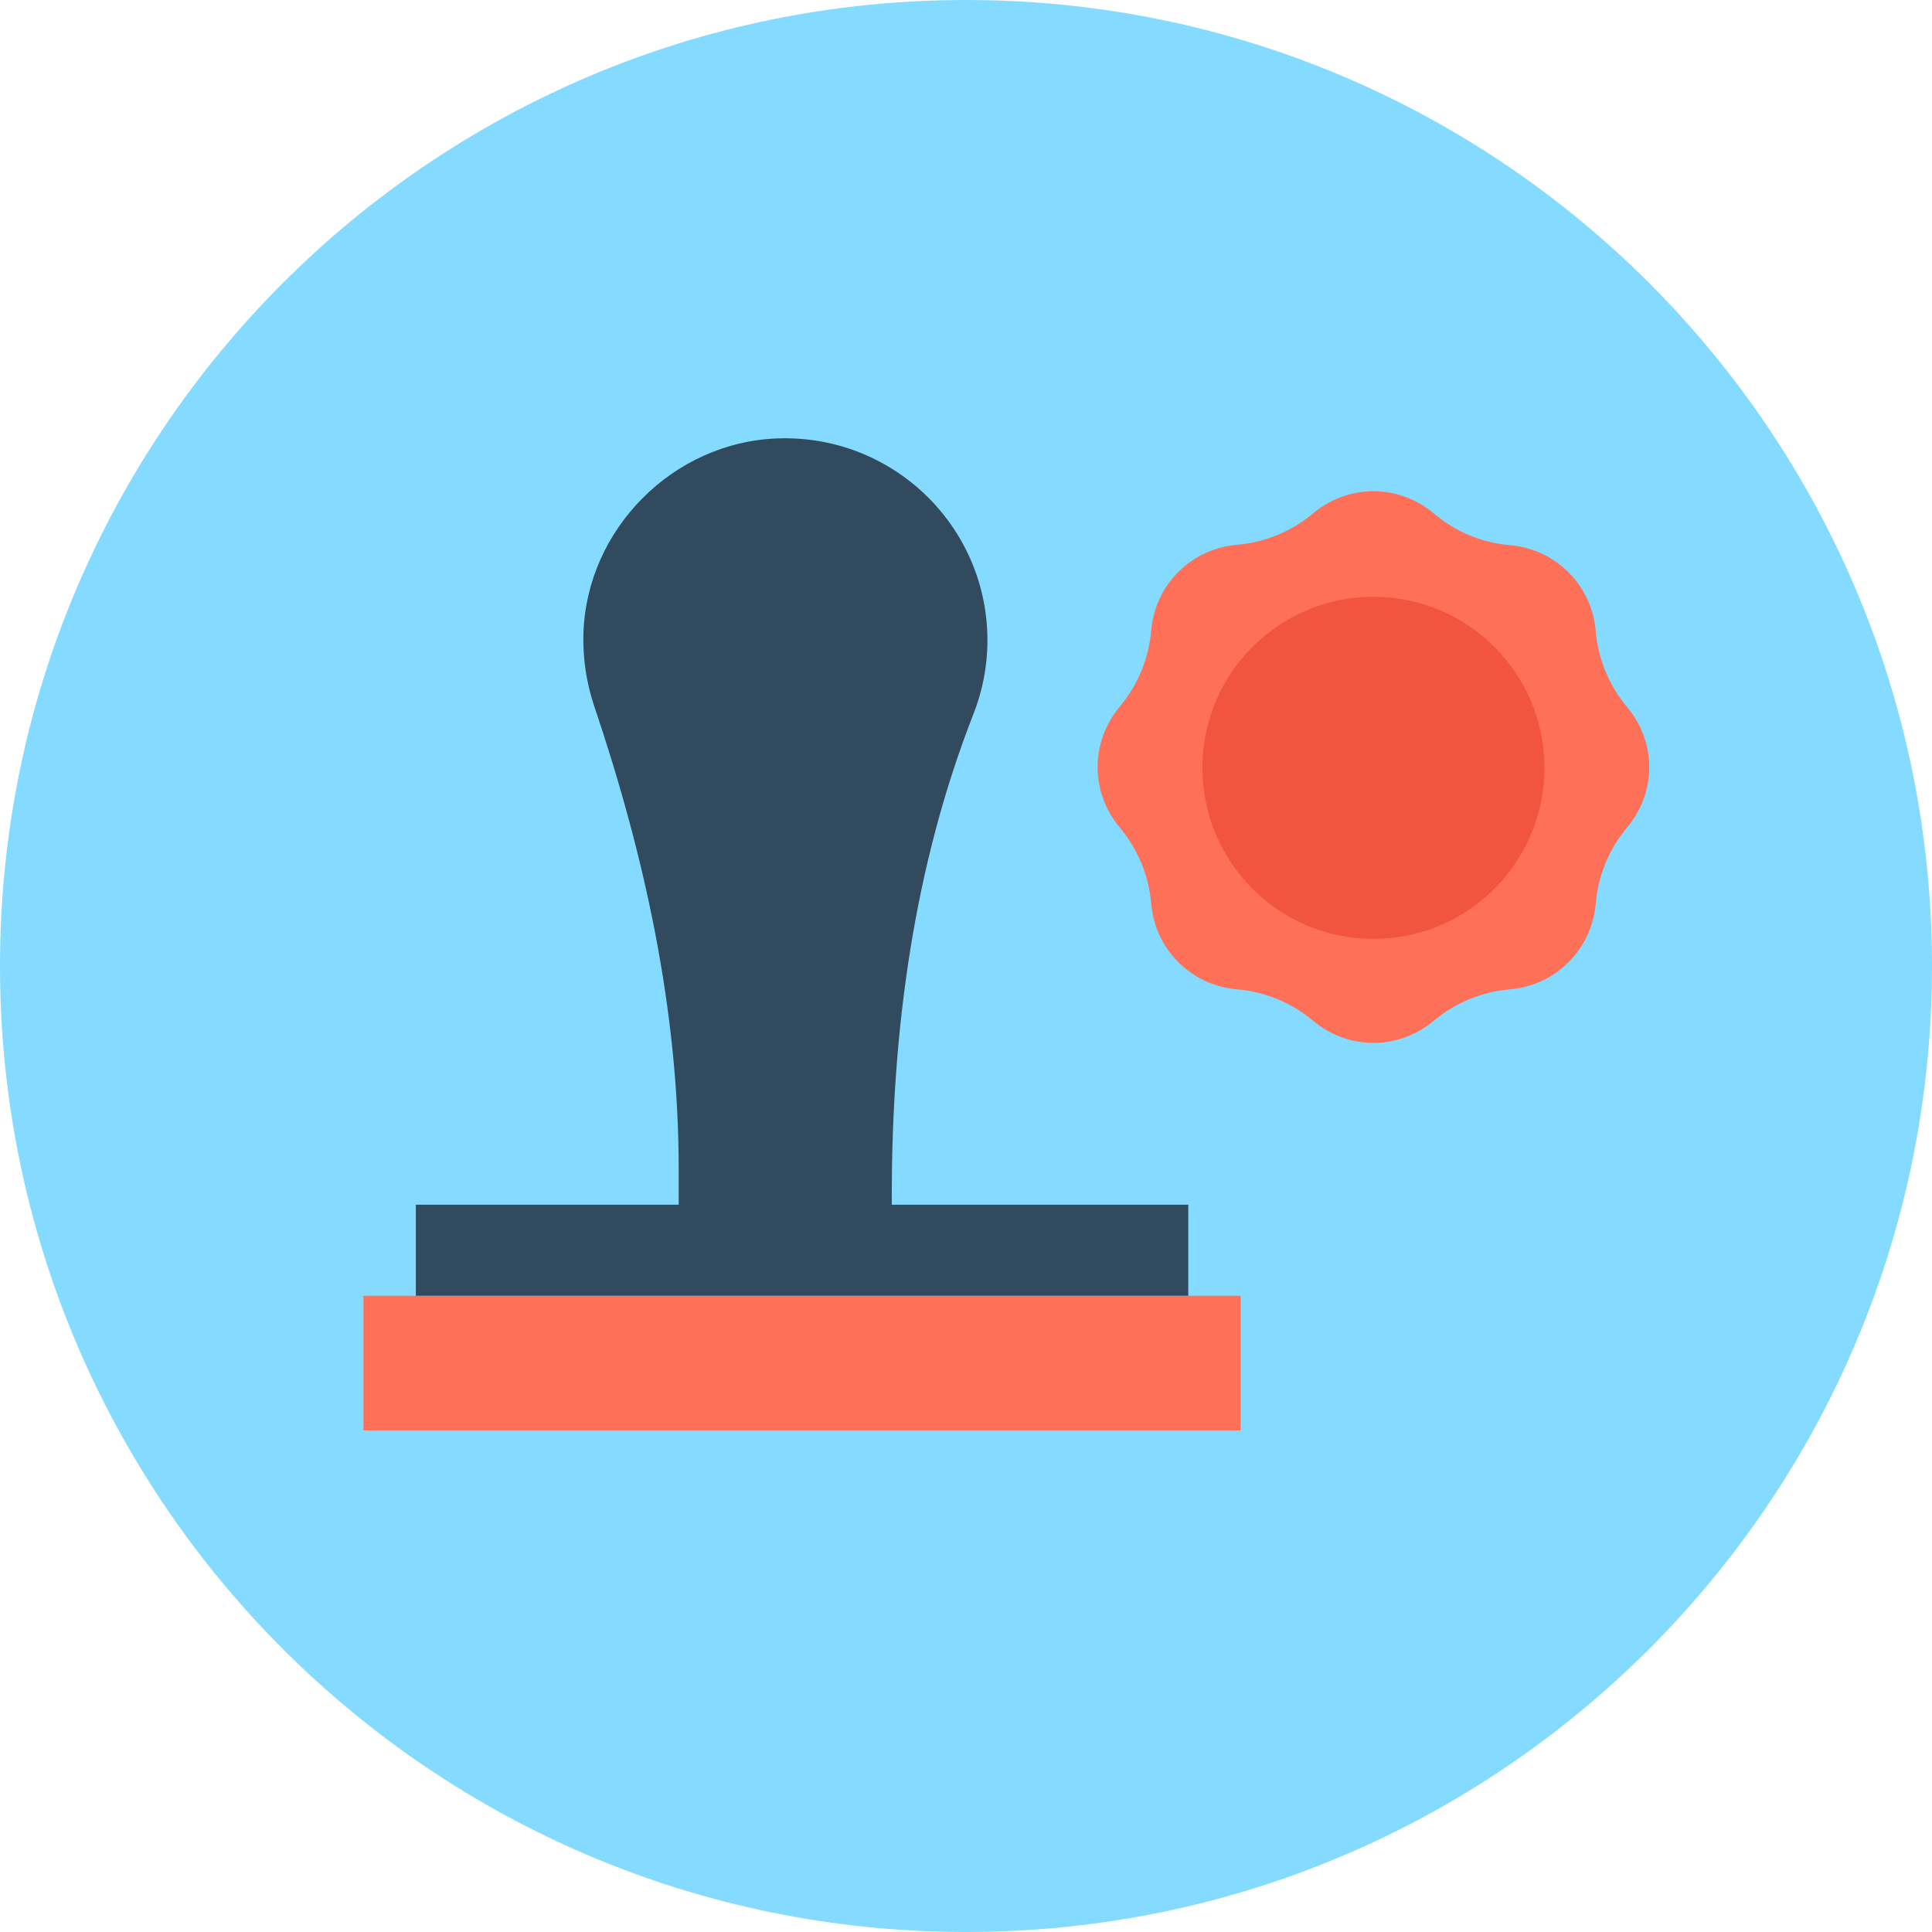
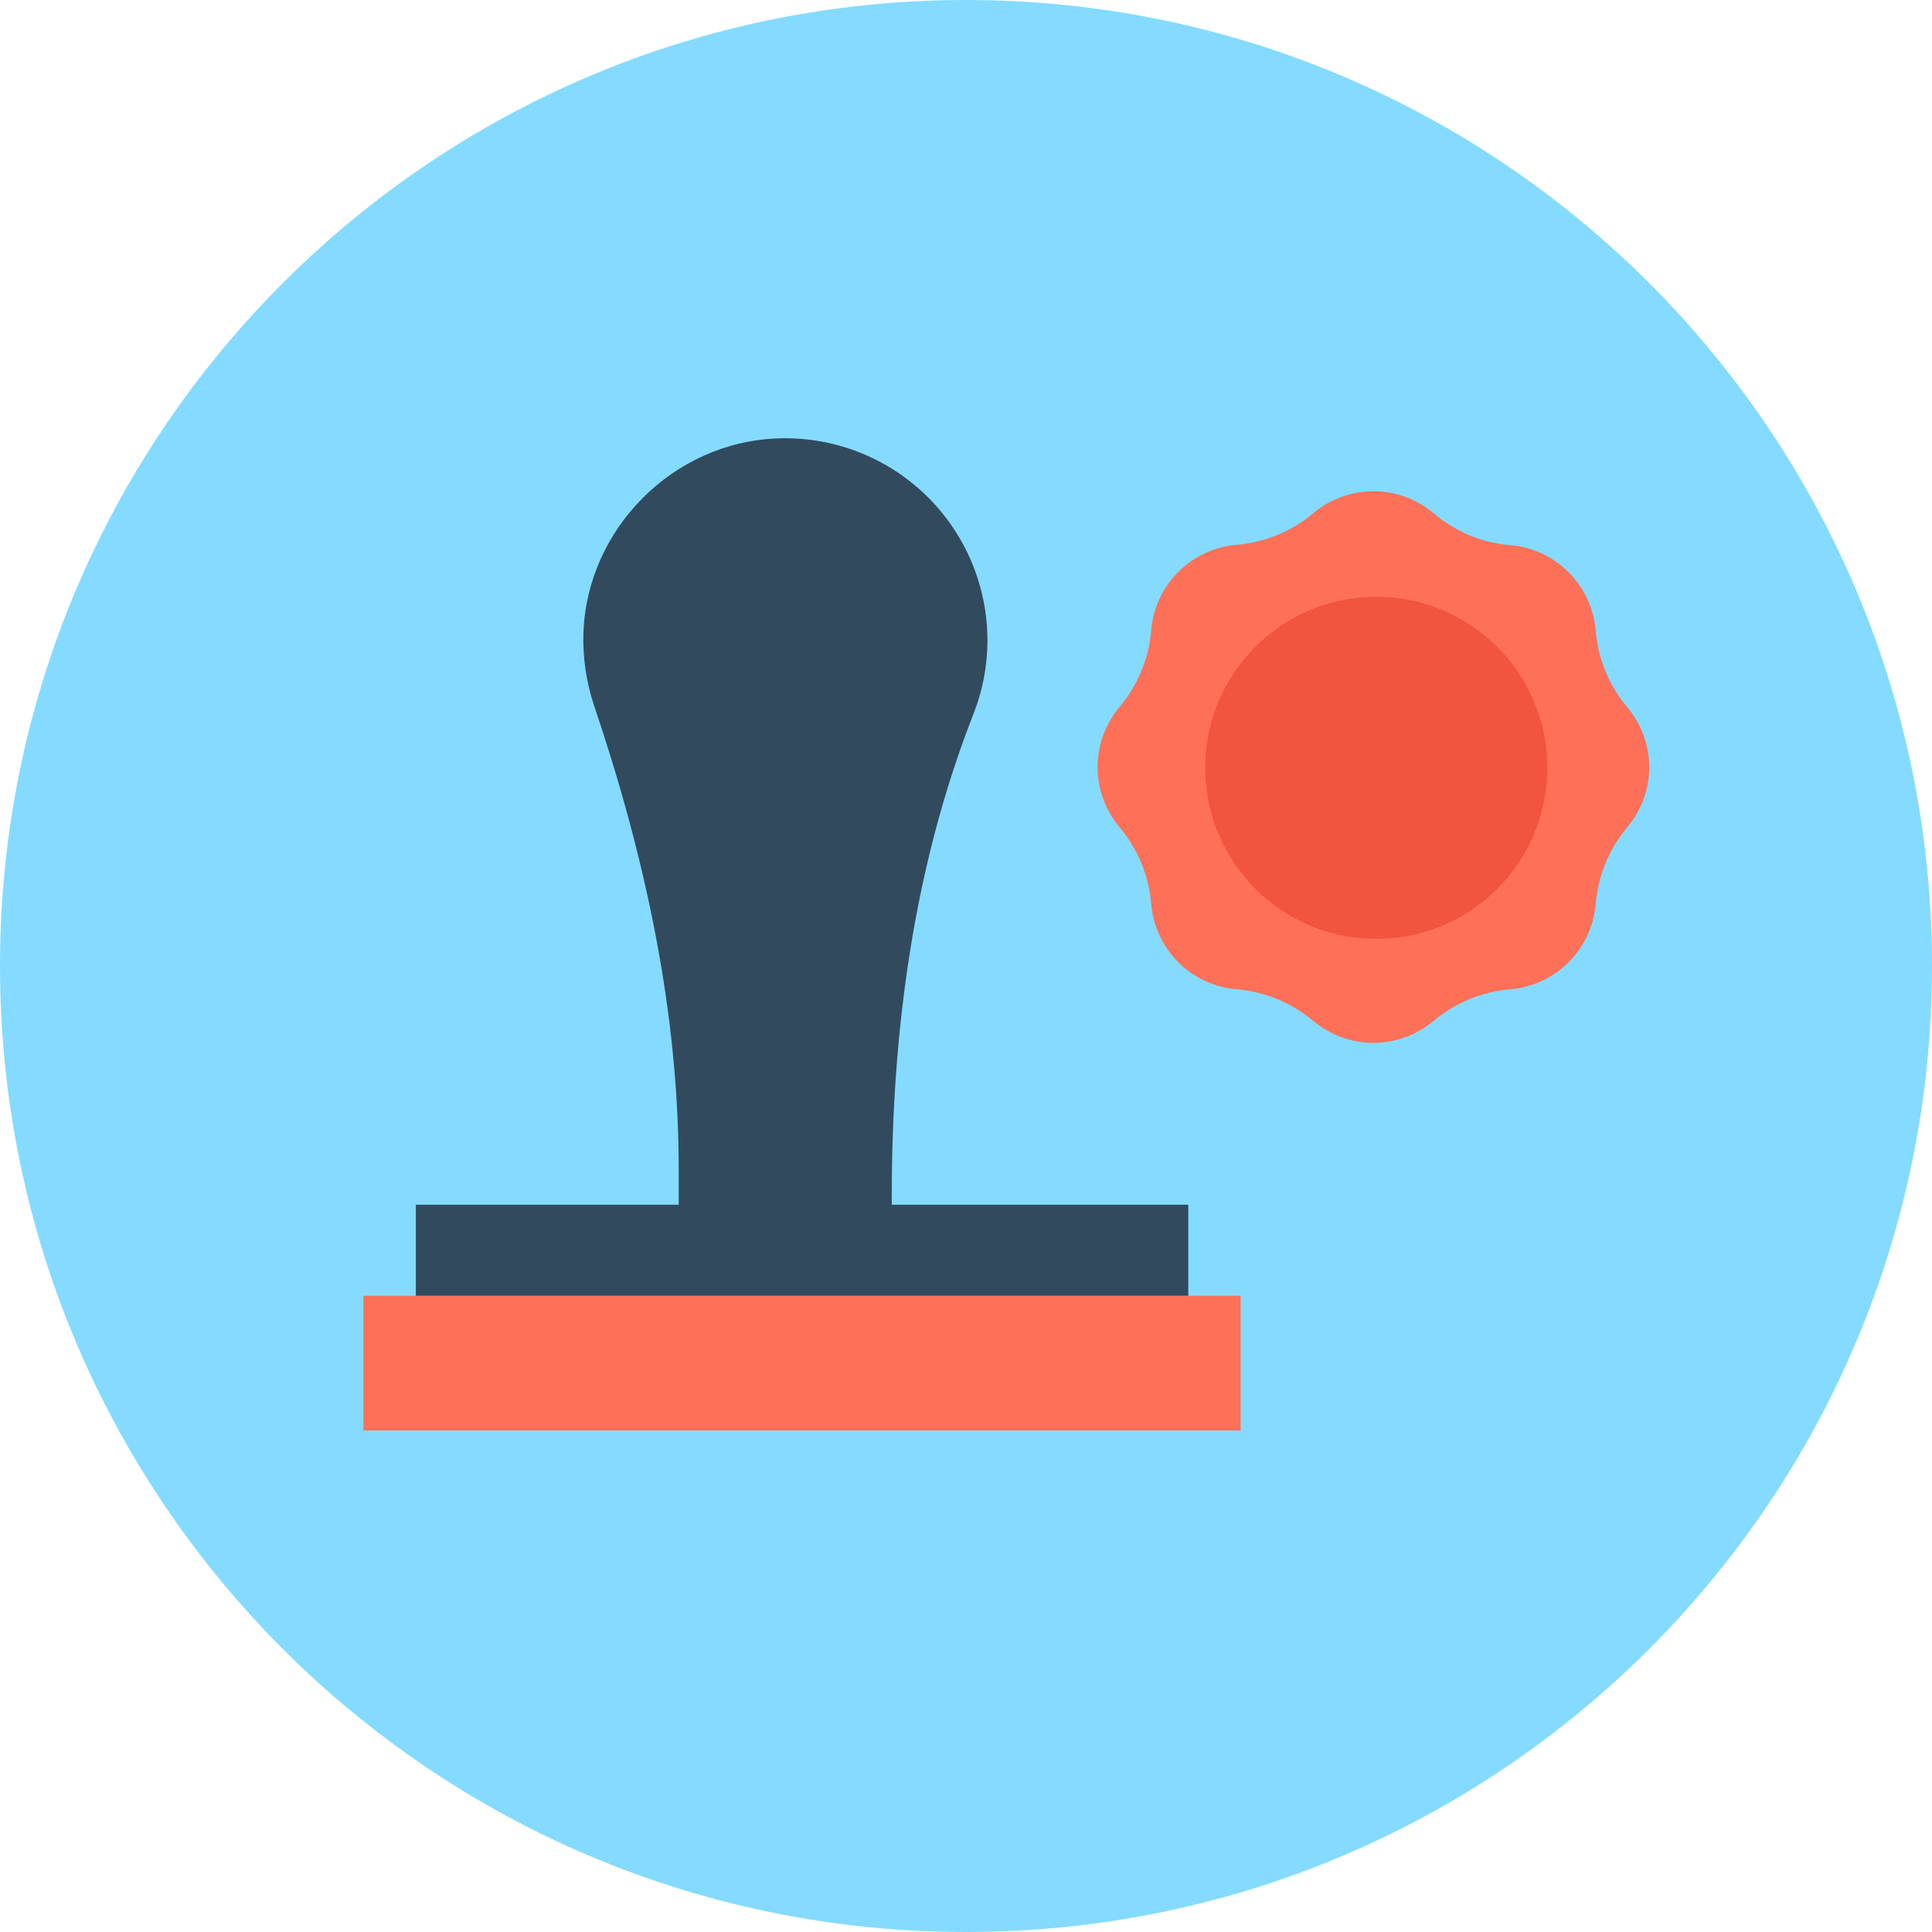
- <svg xmlns="http://www.w3.org/2000/svg" width="41" height="41" viewBox="0 0 41 41" fill="none">
-   <path d="M20.5 41C31.822 41 41 31.822 41 20.5C41 9.178 31.822 0 20.5 0C9.178 0 0 9.178 0 20.5C0 31.822 9.178 41 20.5 41Z" fill="#84DBFF" />
-   <path d="M26.329 27.498H7.713V30.356H26.329V27.498Z" fill="#FF7058" />
-   <path d="M20.955 13.591C20.955 11.163 18.941 9.215 16.497 9.304C14.281 9.385 12.454 11.228 12.381 13.437C12.365 13.973 12.446 14.484 12.6 14.955C13.68 18.146 14.403 21.442 14.403 24.811V25.81H18.925V25.371C18.925 21.888 19.388 18.389 20.662 15.142C20.849 14.663 20.955 14.143 20.955 13.591Z" fill="#324A5E" />
-   <path d="M25.217 25.566H8.825V27.498H25.217V25.566Z" fill="#324A5E" />
-   <path d="M34.529 15.004C34.148 14.549 33.912 13.981 33.864 13.388C33.823 12.933 33.636 12.495 33.287 12.146C32.938 11.797 32.5 11.61 32.045 11.569C31.452 11.521 30.884 11.285 30.429 10.896C30.08 10.603 29.634 10.425 29.147 10.425C28.66 10.425 28.213 10.603 27.864 10.896C27.409 11.277 26.841 11.512 26.248 11.561C25.794 11.602 25.355 11.789 25.006 12.138C24.657 12.487 24.47 12.925 24.43 13.38C24.381 13.973 24.145 14.541 23.764 14.995C23.472 15.345 23.293 15.791 23.293 16.278C23.293 16.765 23.472 17.212 23.764 17.561C24.145 18.016 24.381 18.584 24.43 19.177C24.47 19.631 24.657 20.07 25.006 20.419C25.355 20.768 25.794 20.955 26.248 20.995C26.841 21.044 27.409 21.279 27.864 21.661C28.213 21.953 28.66 22.132 29.147 22.132C29.634 22.132 30.08 21.953 30.429 21.661C30.884 21.279 31.452 21.044 32.045 20.995C32.5 20.955 32.938 20.768 33.287 20.419C33.636 20.07 33.823 19.631 33.864 19.177C33.912 18.584 34.148 18.016 34.529 17.561C34.822 17.212 35 16.765 35 16.278C35 15.799 34.822 15.353 34.529 15.004Z" fill="#FF7058" />
-   <path d="M29.146 19.924C31.151 19.924 32.776 18.299 32.776 16.294C32.776 14.29 31.151 12.665 29.146 12.665C27.142 12.665 25.517 14.29 25.517 16.294C25.517 18.299 27.142 19.924 29.146 19.924Z" fill="#F1543F" />
+ <svg xmlns="http://www.w3.org/2000/svg" width="41" height="41" fill="none">
+   <path d="M20.5 41C31.822 41 41 31.822 41 20.5S31.822 0 20.5 0 0 9.178 0 20.5 9.178 41 20.5 41z" fill="#84DBFF" />
+   <path d="M26.33 27.498H7.712v2.858h18.616v-2.858z" fill="#FF7058" />
+   <path d="M20.955 13.591a4.292 4.292 0 00-4.458-4.287c-2.216.081-4.043 1.924-4.116 4.133a4.437 4.437 0 00.22 1.518c1.08 3.19 1.802 6.487 1.802 9.856v.999h4.522v-.439c0-3.483.463-6.982 1.737-10.23.187-.478.293-.998.293-1.55z" fill="#324A5E" />
+   <path d="M25.217 25.566H8.825v1.932h16.392v-1.932z" fill="#324A5E" />
+   <path d="M34.53 15.004a2.892 2.892 0 01-.666-1.616 1.988 1.988 0 00-1.819-1.819 2.846 2.846 0 01-1.616-.674 1.993 1.993 0 00-1.282-.47c-.487 0-.934.178-1.283.47a2.893 2.893 0 01-1.616.666 1.988 1.988 0 00-1.818 1.819 2.893 2.893 0 01-.666 1.615c-.292.35-.471.796-.471 1.283a2 2 0 00.47 1.283c.382.455.618 1.023.667 1.616a1.988 1.988 0 001.818 1.818 2.892 2.892 0 011.616.666c.349.292.796.47 1.283.47.487 0 .933-.178 1.282-.47a2.892 2.892 0 011.616-.666 1.988 1.988 0 001.819-1.818 2.892 2.892 0 01.665-1.616c.293-.35.471-.796.471-1.283 0-.479-.178-.925-.47-1.274z" fill="#FF7058" />
+   <path d="M29.146 19.924a3.63 3.63 0 100-7.259 3.63 3.63 0 000 7.259z" fill="#F1543F" />
</svg>
